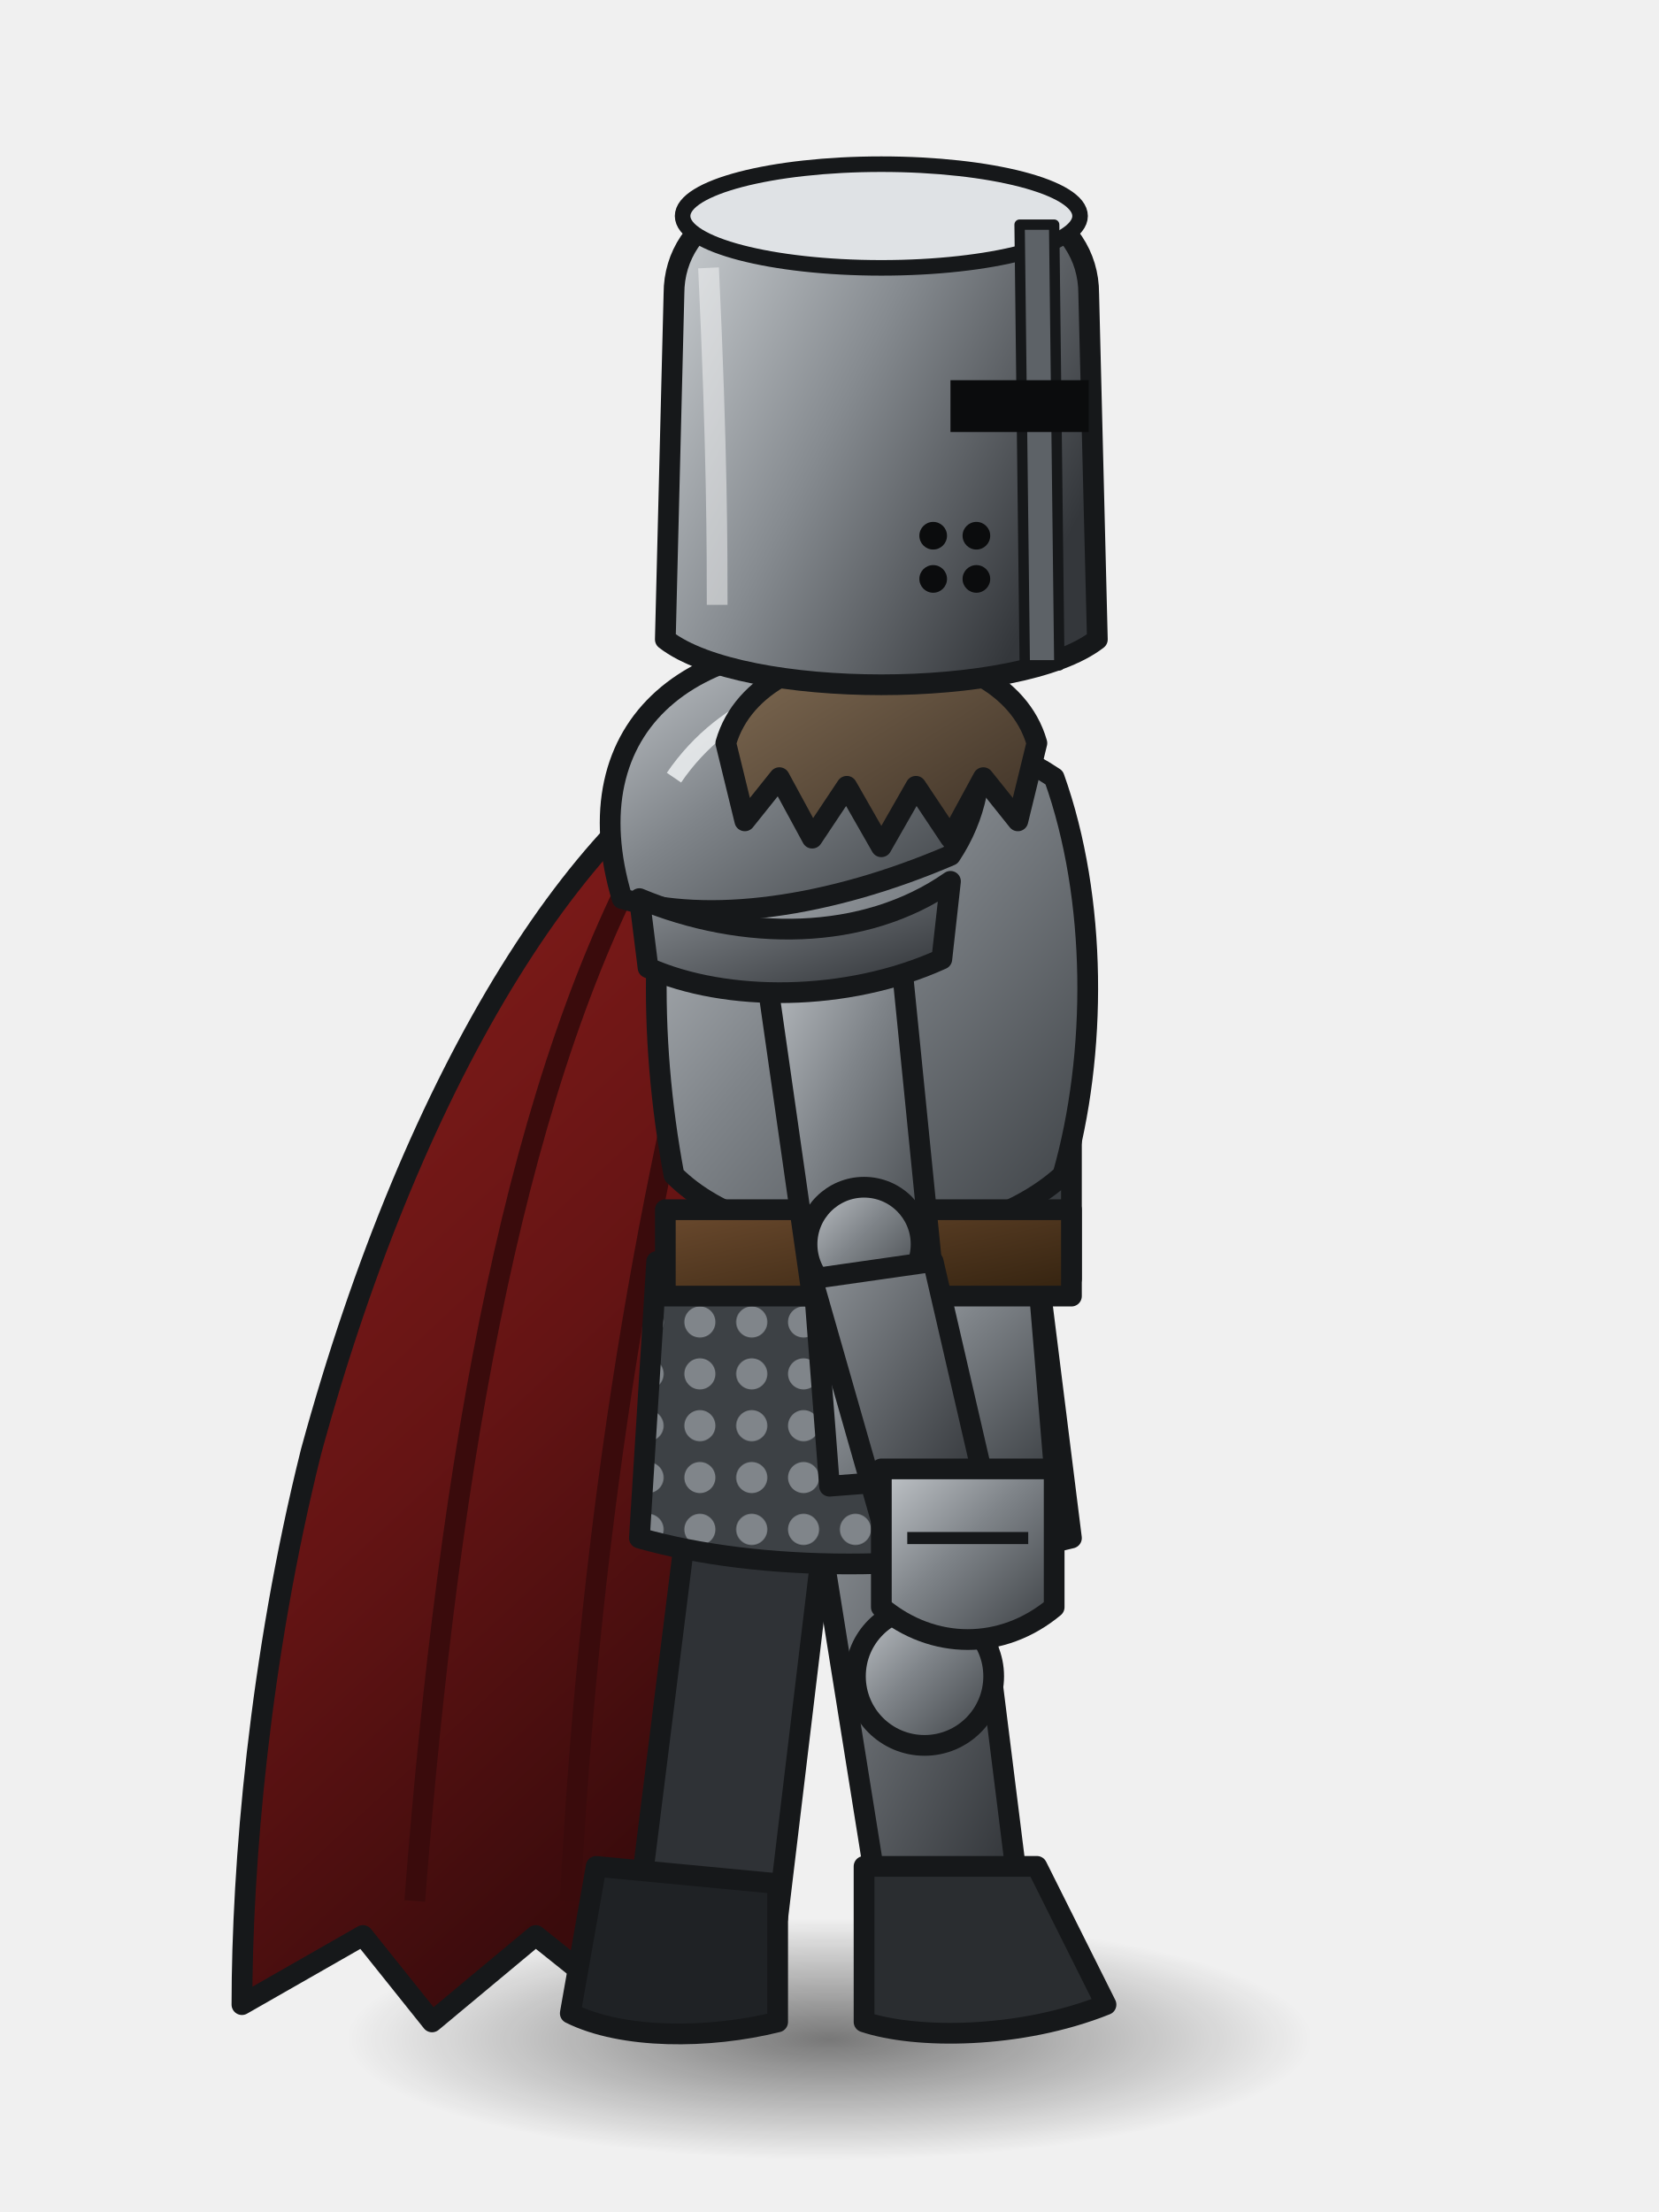
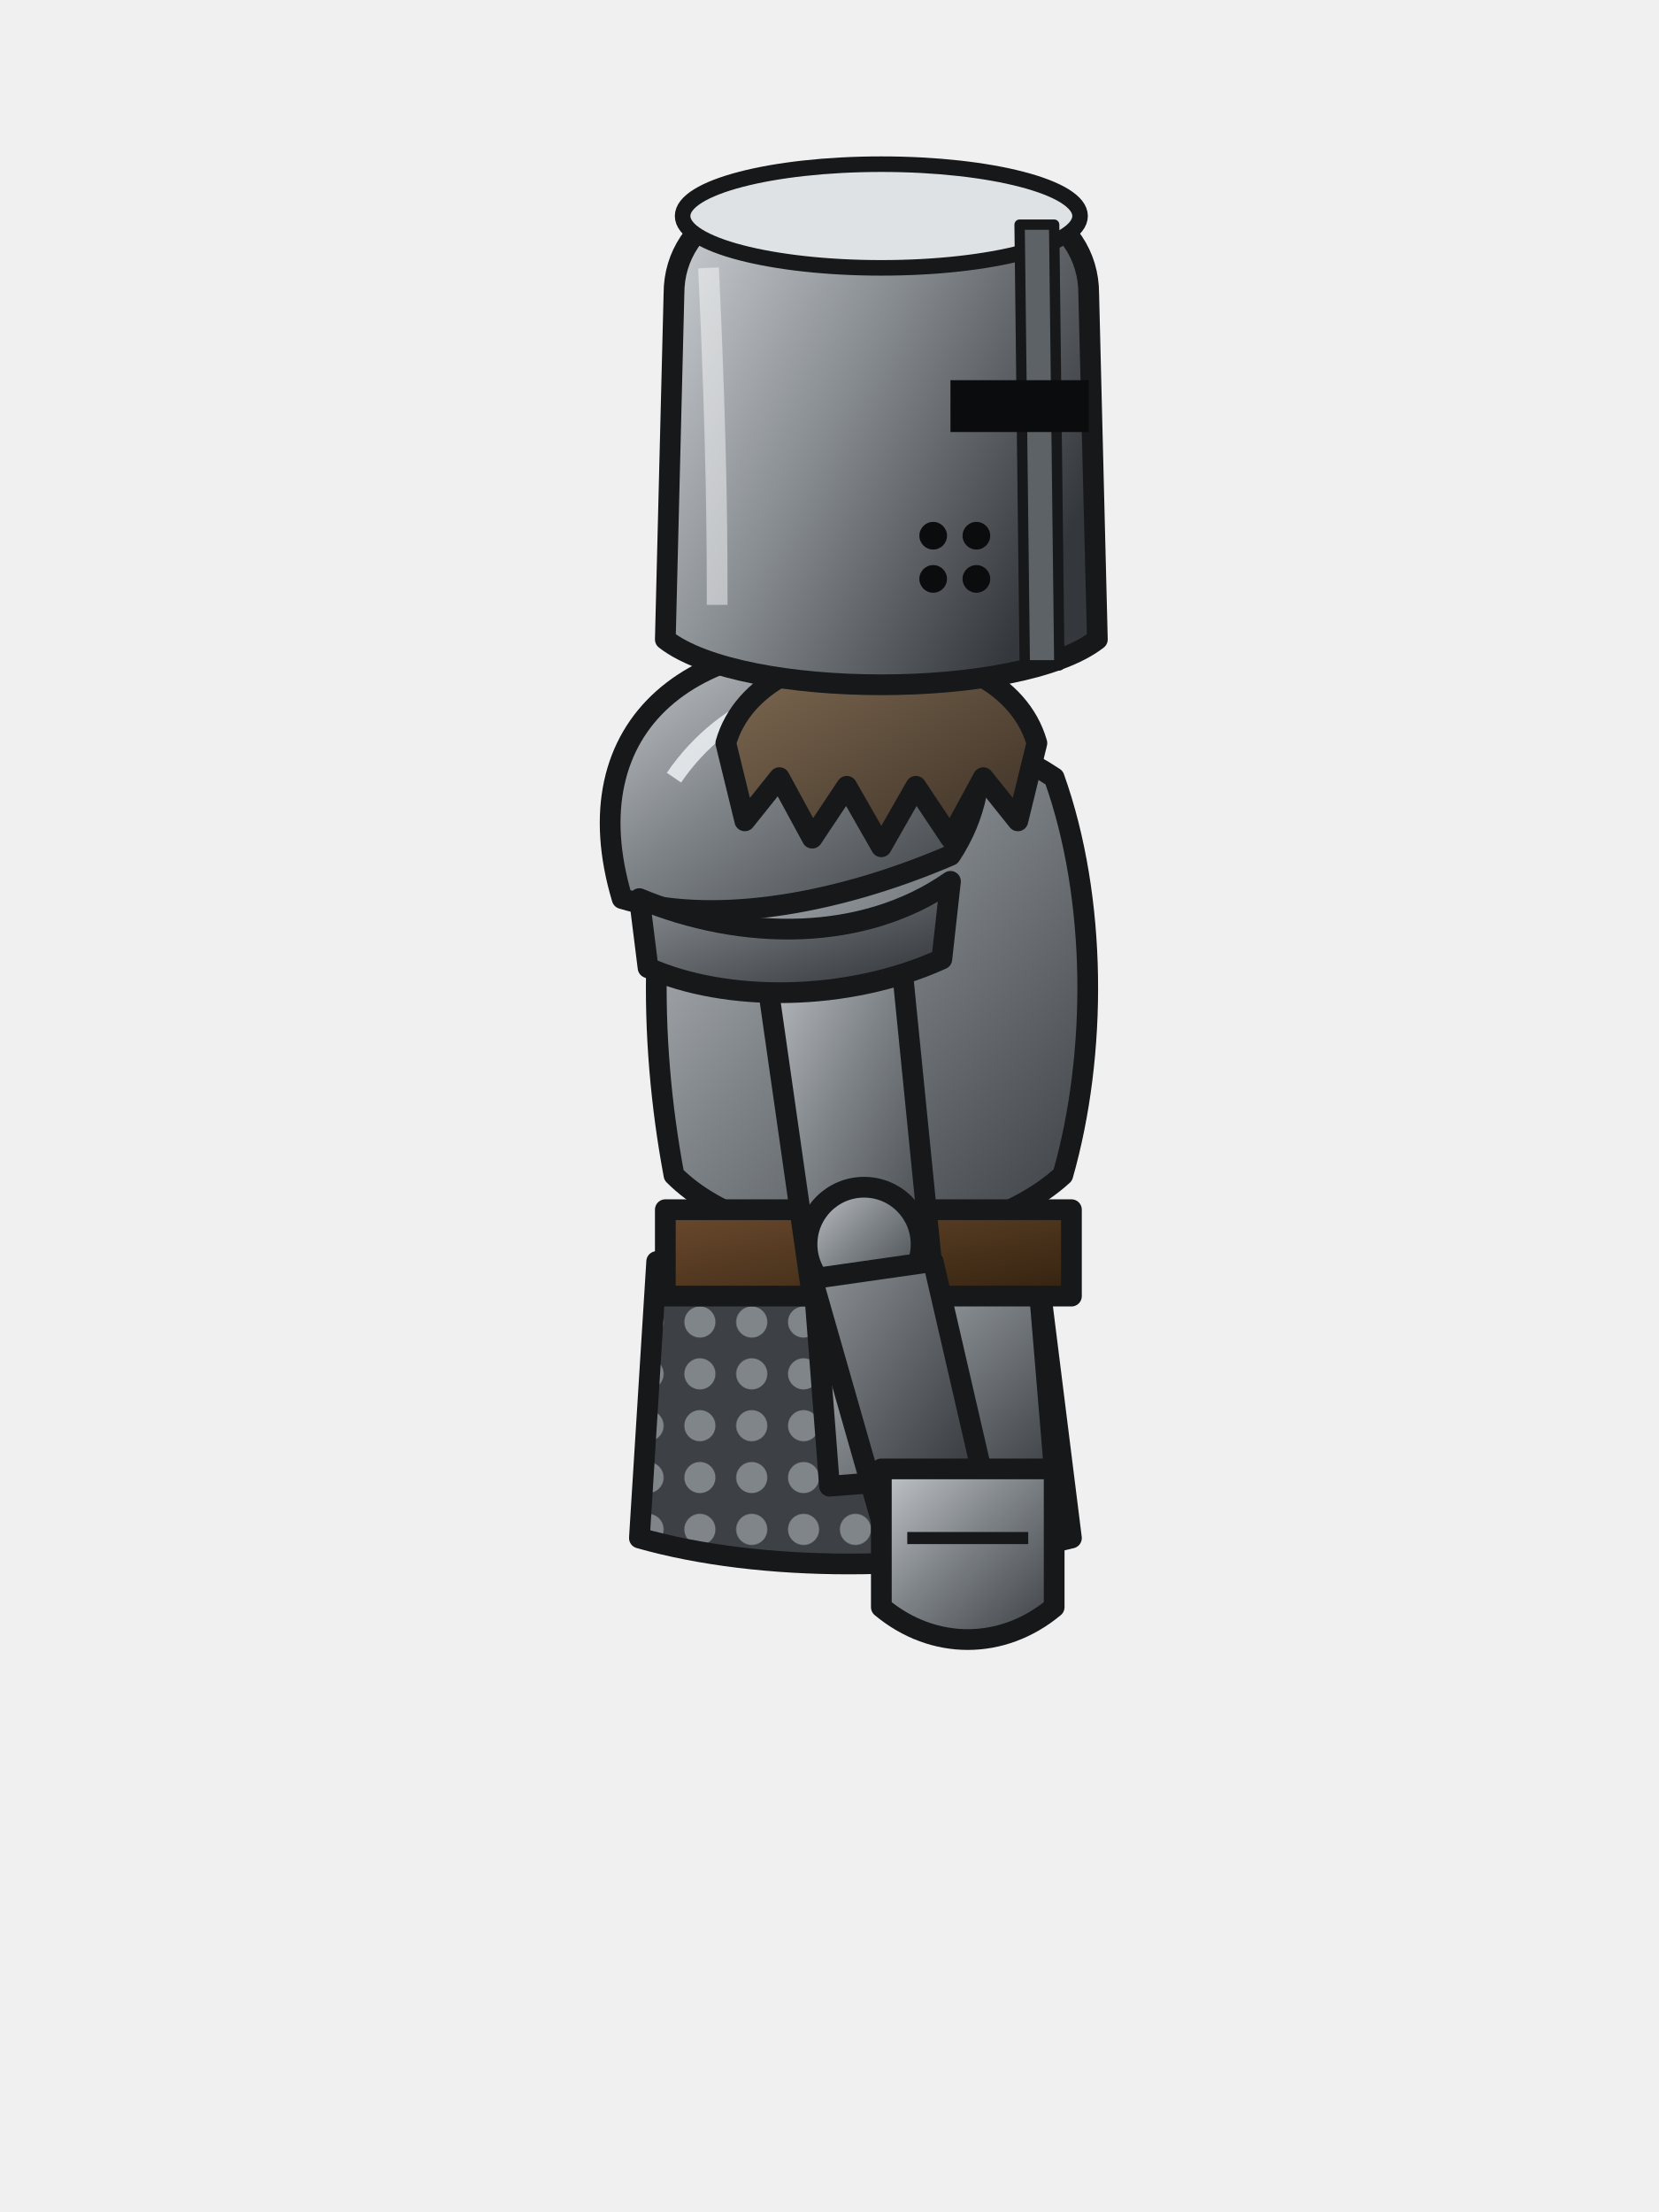
<svg xmlns="http://www.w3.org/2000/svg" viewBox="0 0 96 128" width="96" height="128">
  <defs>
-     <radialGradient id="shadow" cx="50%" cy="50%" r="50%">
-       <stop offset="0" stop-color="#000" stop-opacity="0.5" />
-       <stop offset="1" stop-color="#000" stop-opacity="0" />
-     </radialGradient>
    <linearGradient id="steel" x1="0" y1="0" x2="1" y2="1">
      <stop offset="0" stop-color="#c3c7cb" />
      <stop offset="0.45" stop-color="#7f8489" />
      <stop offset="1" stop-color="#3a3e42" />
    </linearGradient>
    <linearGradient id="steelD" x1="0" y1="0" x2="1" y2="1">
      <stop offset="0" stop-color="#8d9297" />
      <stop offset="1" stop-color="#2b2e32" />
    </linearGradient>
    <linearGradient id="helmG" x1="0" y1="0" x2="1" y2="0.6">
      <stop offset="0" stop-color="#d2d6d9" />
      <stop offset="0.5" stop-color="#868b90" />
      <stop offset="1" stop-color="#34373b" />
    </linearGradient>
    <linearGradient id="capeG" x1="0" y1="0" x2="0.4" y2="1">
      <stop offset="0" stop-color="#8e1f1c" />
      <stop offset="0.6" stop-color="#651414" />
      <stop offset="1" stop-color="#3a0b0c" />
    </linearGradient>
    <linearGradient id="furG" x1="0" y1="0" x2="1" y2="1">
      <stop offset="0" stop-color="#806b53" />
      <stop offset="1" stop-color="#3b2f24" />
    </linearGradient>
    <linearGradient id="leatherG" x1="0" y1="0" x2="1" y2="1">
      <stop offset="0" stop-color="#6b4a2e" />
      <stop offset="1" stop-color="#33220f" />
    </linearGradient>
+     <linearGradient id="quiltG" x1="0" y1="0" x2="1" y2="1">
+       <stop offset="0" stop-color="#7d6a4f" />
+       <stop offset="1" stop-color="#3a2d1e" />
+     </linearGradient>
+     <linearGradient id="hoodG" x1="0" y1="0" x2="1" y2="1">
+       <stop offset="0" stop-color="#4e4438" />
+       <stop offset="0.6" stop-color="#2c251d" />
+       <stop offset="1" stop-color="#16120d" />
+     </linearGradient>
+     <linearGradient id="scarfG" x1="0" y1="0" x2="1" y2="1">
+       <stop offset="0" stop-color="#3f8a8a" />
+       <stop offset="0.6" stop-color="#245a5e" />
+       <stop offset="1" stop-color="#123236" />
+     </linearGradient>
+     <linearGradient id="trouserG" x1="0" y1="0" x2="1" y2="0">
+       <stop offset="0" stop-color="#4a3f34" />
+       <stop offset="1" stop-color="#231c15" />
+     </linearGradient>
+     <linearGradient id="robeG" x1="0" y1="0" x2="1" y2="1">
+       <stop offset="0" stop-color="#4f3e80" />
+       <stop offset="0.55" stop-color="#2e2350" />
+       <stop offset="1" stop-color="#150f28" />
+     </linearGradient>
+     <linearGradient id="robeD" x1="0" y1="0" x2="1" y2="1">
+       <stop offset="0" stop-color="#352a5c" />
+       <stop offset="1" stop-color="#110c22" />
+     </linearGradient>
+     <linearGradient id="hatG" x1="0" y1="0" x2="1" y2="1">
+       <stop offset="0" stop-color="#5a4d42" />
+       <stop offset="0.6" stop-color="#2e251e" />
+       <stop offset="1" stop-color="#15110d" />
+     </linearGradient>
+     <linearGradient id="skinG" x1="0" y1="0" x2="1" y2="1">
+       <stop offset="0" stop-color="#e2cfb0" />
+       <stop offset="1" stop-color="#9c8466" />
+     </linearGradient>
    <pattern id="mail" width="3" height="3" patternUnits="userSpaceOnUse">
      <rect width="3" height="3" fill="#3d4145" />
      <circle cx="1.5" cy="1.5" r="0.9" fill="#80858a" />
    </pattern>
  </defs>
-   <ellipse cx="48" cy="118" rx="28" ry="7" fill="url(#shadow)" />
  <g stroke="#16181a" stroke-width="1.2" stroke-linejoin="round">
-     <path d="M52 52 L58 52 L60 68 L55 70 Z" fill="#34373b" />
-     <path d="M52 66 L62 66 L62 74 C59 76.5 55 76.5 52 74 Z" fill="#3a3e42" />
-     <path d="M53.5 70 L60.5 70" stroke="#16181a" stroke-width="0.7" />
-     <path d="M44 42 C34 46 24 62 18 84 C15 96 14 108 14 116 L21 112 L25 117 L31 112 L36 116 L44 111 L46 62 Z" fill="url(#capeG)" />
-     <path d="M38 48 C30 62 26 84 24 110 M42 52 C37 70 34 90 33 110" stroke="#3a0b0c" stroke-width="1.2" fill="none" />
-     <path d="M40 86 L48 86 L45 111 L37 110 Z" fill="#2f3236" />
-     <path d="M34.5 108 L45 109 L45 117 C41 118 36 118 33 116.5 Z" fill="#1f2225" />
-     <path d="M47 86 L56 86 L59 110 L51 111 Z" fill="url(#steelD)" />
-     <circle cx="53.5" cy="97" r="4" fill="url(#steel)" />
-     <path d="M50 108 L60 108 L64 116 C59 118 53 118 50 117 Z" fill="#2a2d30" />
    <path d="M38 73 L60 73 L62 89 C54 91 44 91 37 89 Z" fill="url(#mail)" />
    <path d="M47 73 L60 73 L61 85 L48 86 Z" fill="url(#steel)" />
    <path d="M40 44 C46 40.5 55 41 61 45 C63.5 52 63.5 61 61.5 68 C56 73 44 73 39 68 C37.5 60 37.5 51 40 44 Z" fill="url(#steel)" />
-     <path d="M43 47 C47 44.5 52 44.2 56 45" stroke="#eef0f2" stroke-opacity="0.8" stroke-width="1" fill="none" />
+     <path d="M43 47 C47 44.5 52 44.2 56 45" stroke="#eef0f2" stroke-width="1" stroke-opacity="0.8" fill="none" />
    <path d="M38.5 70 L62 70 L62 75 L38.5 75 Z" fill="url(#leatherG)" />
    <path d="M44 54 L52 54 L54 74 L47 75 Z" fill="url(#steel)" />
    <circle cx="50" cy="72" r="3.3" fill="url(#steel)" />
    <path d="M47 74 L54 73 L57 86 L51 88 Z" fill="url(#steelD)" />
    <path d="M51 85 L61 85 L61 93 C58 95.5 54 95.5 51 93 Z" fill="url(#steel)" />
-     <path d="M52.5 89 L59.5 89" stroke="#16181a" stroke-width="0.7" />
+     <path d="M52.5 89 L59.5 89" stroke="#16181a" stroke-width="0.7" stroke-opacity="1" fill="none" />
    <path d="M36 52 C33 42 40 36 52 37.5 C57 39 58 45 55 49.5 C48 52.5 41 53.5 36 52 Z" fill="url(#steel)" />
    <path d="M37 52 C43 54.5 50 54.5 55 51 L54.5 55.5 C49 58 42 58 37.5 56 Z" fill="url(#steelD)" />
-     <path d="M39 45 C42 40.6 47 39 51 39.4" stroke="#f4f6f7" stroke-opacity="0.8" stroke-width="1" fill="none" />
-     <path d="M42 43 C44.0 36 58.0 36 60 43 L58.9 47.5 L56.9 45 L55.0 48.5 L53.0 45.5 L51.0 49 L49.0 45.5 L47.0 48.5 L45.1 45 L43.1 47.5 Z" fill="url(#furG)" />
+     <path d="M39 45 C42 40.6 47 39 51 39.4" stroke="#f4f6f7" stroke-width="1" stroke-opacity="0.8" fill="none" />
+     <path d="M42 43 C44 36 58 36 60 43 L58.9 47.5 L56.9 45 L55 48.5 L53 45.5 L51 49 L49 45.5 L47 48.5 L45.1 45 L43.1 47.5 Z" fill="url(#furG)" />
    <path d="M39 17 C39 12.5 44 10 51 10 C58 10 63 12.5 63 17 L63.5 37 C59 40.5 43 40.5 38.5 37 Z" fill="url(#helmG)" />
    <ellipse cx="51" cy="12.5" rx="11.5" ry="3" fill="#dfe2e5" stroke-width="0.9" />
-     <path d="M41 15.5 C41.5 26 41.5 32 41.5 35" stroke="#ffffff" stroke-opacity="0.45" stroke-width="1.2" fill="none" />
+     <path d="M41 15.5 C41.5 26 41.5 32 41.5 35" stroke="#fff" stroke-width="1.2" stroke-opacity="0.45" fill="none" />
    <path d="M59 13 L61 13 L61.3 38.5 L59.3 38.5 Z" fill="#5d6267" stroke-width="0.6" />
    <rect x="55" y="22" width="8" height="3" fill="#0b0c0d" stroke="none" />
    <circle cx="54" cy="31" r="0.8" fill="#0b0c0d" stroke="none" />
    <circle cx="56.5" cy="31" r="0.8" fill="#0b0c0d" stroke="none" />
    <circle cx="54" cy="33.5" r="0.8" fill="#0b0c0d" stroke="none" />
    <circle cx="56.5" cy="33.5" r="0.8" fill="#0b0c0d" stroke="none" />
  </g>
</svg>
